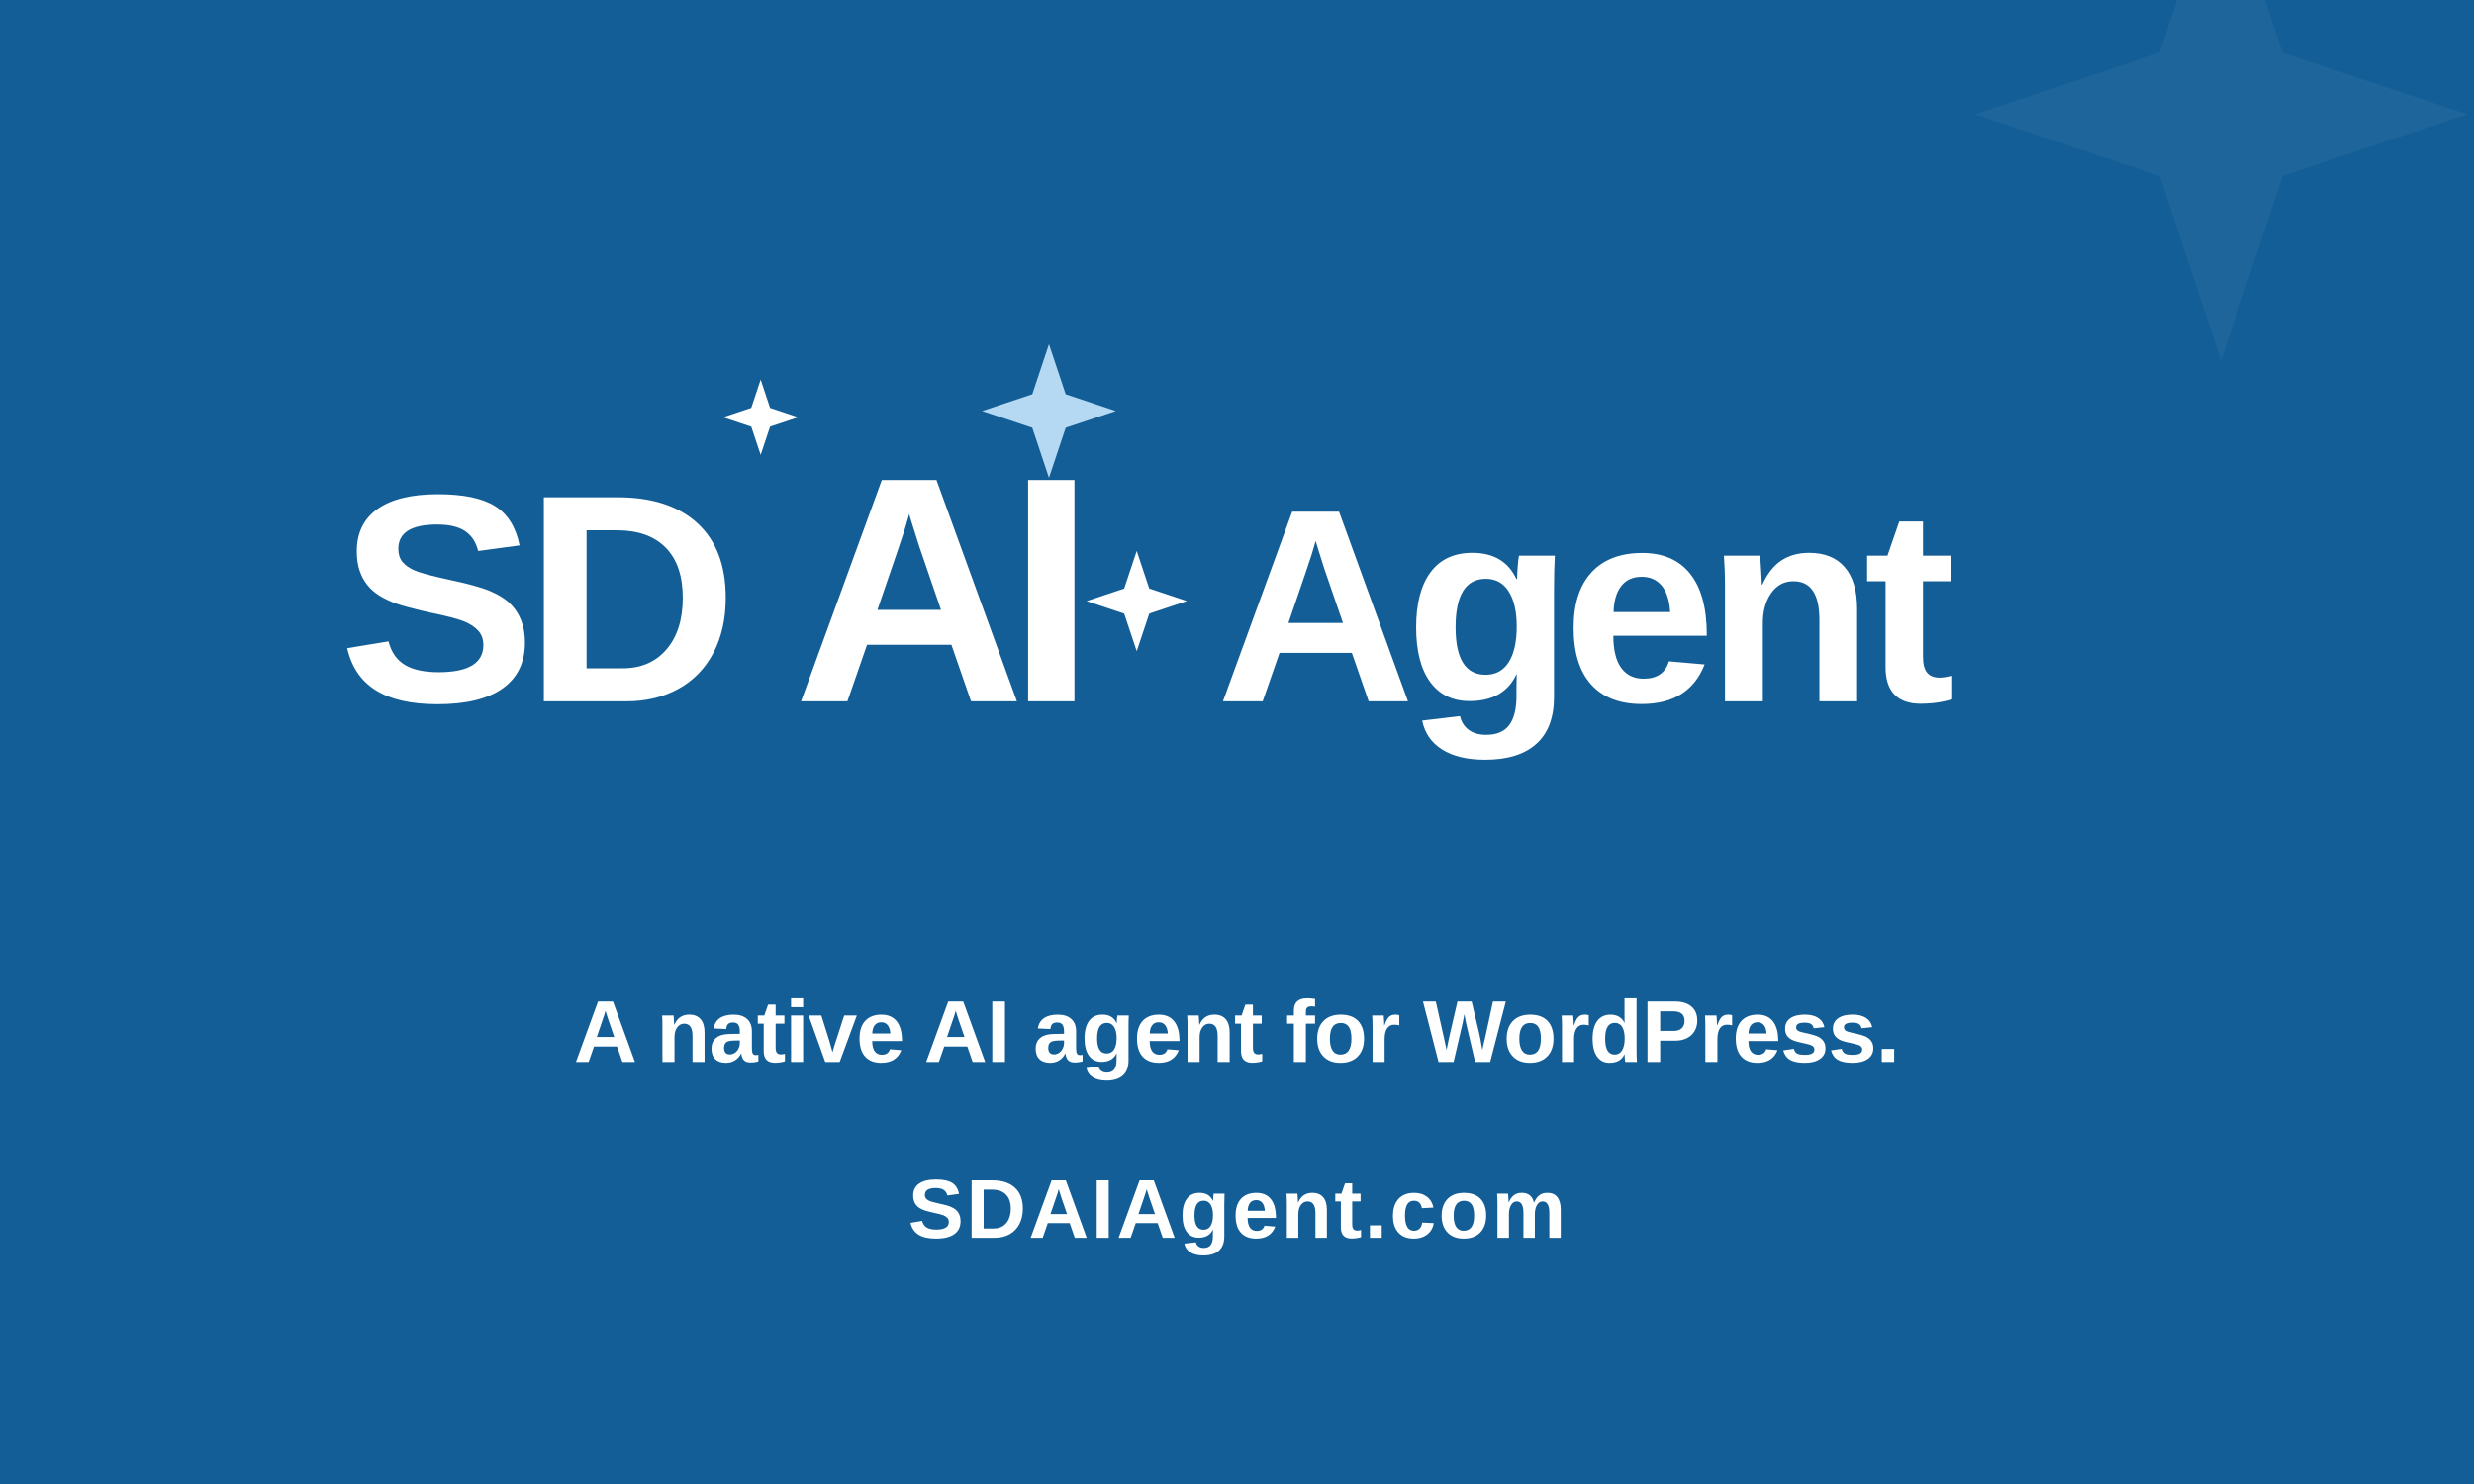
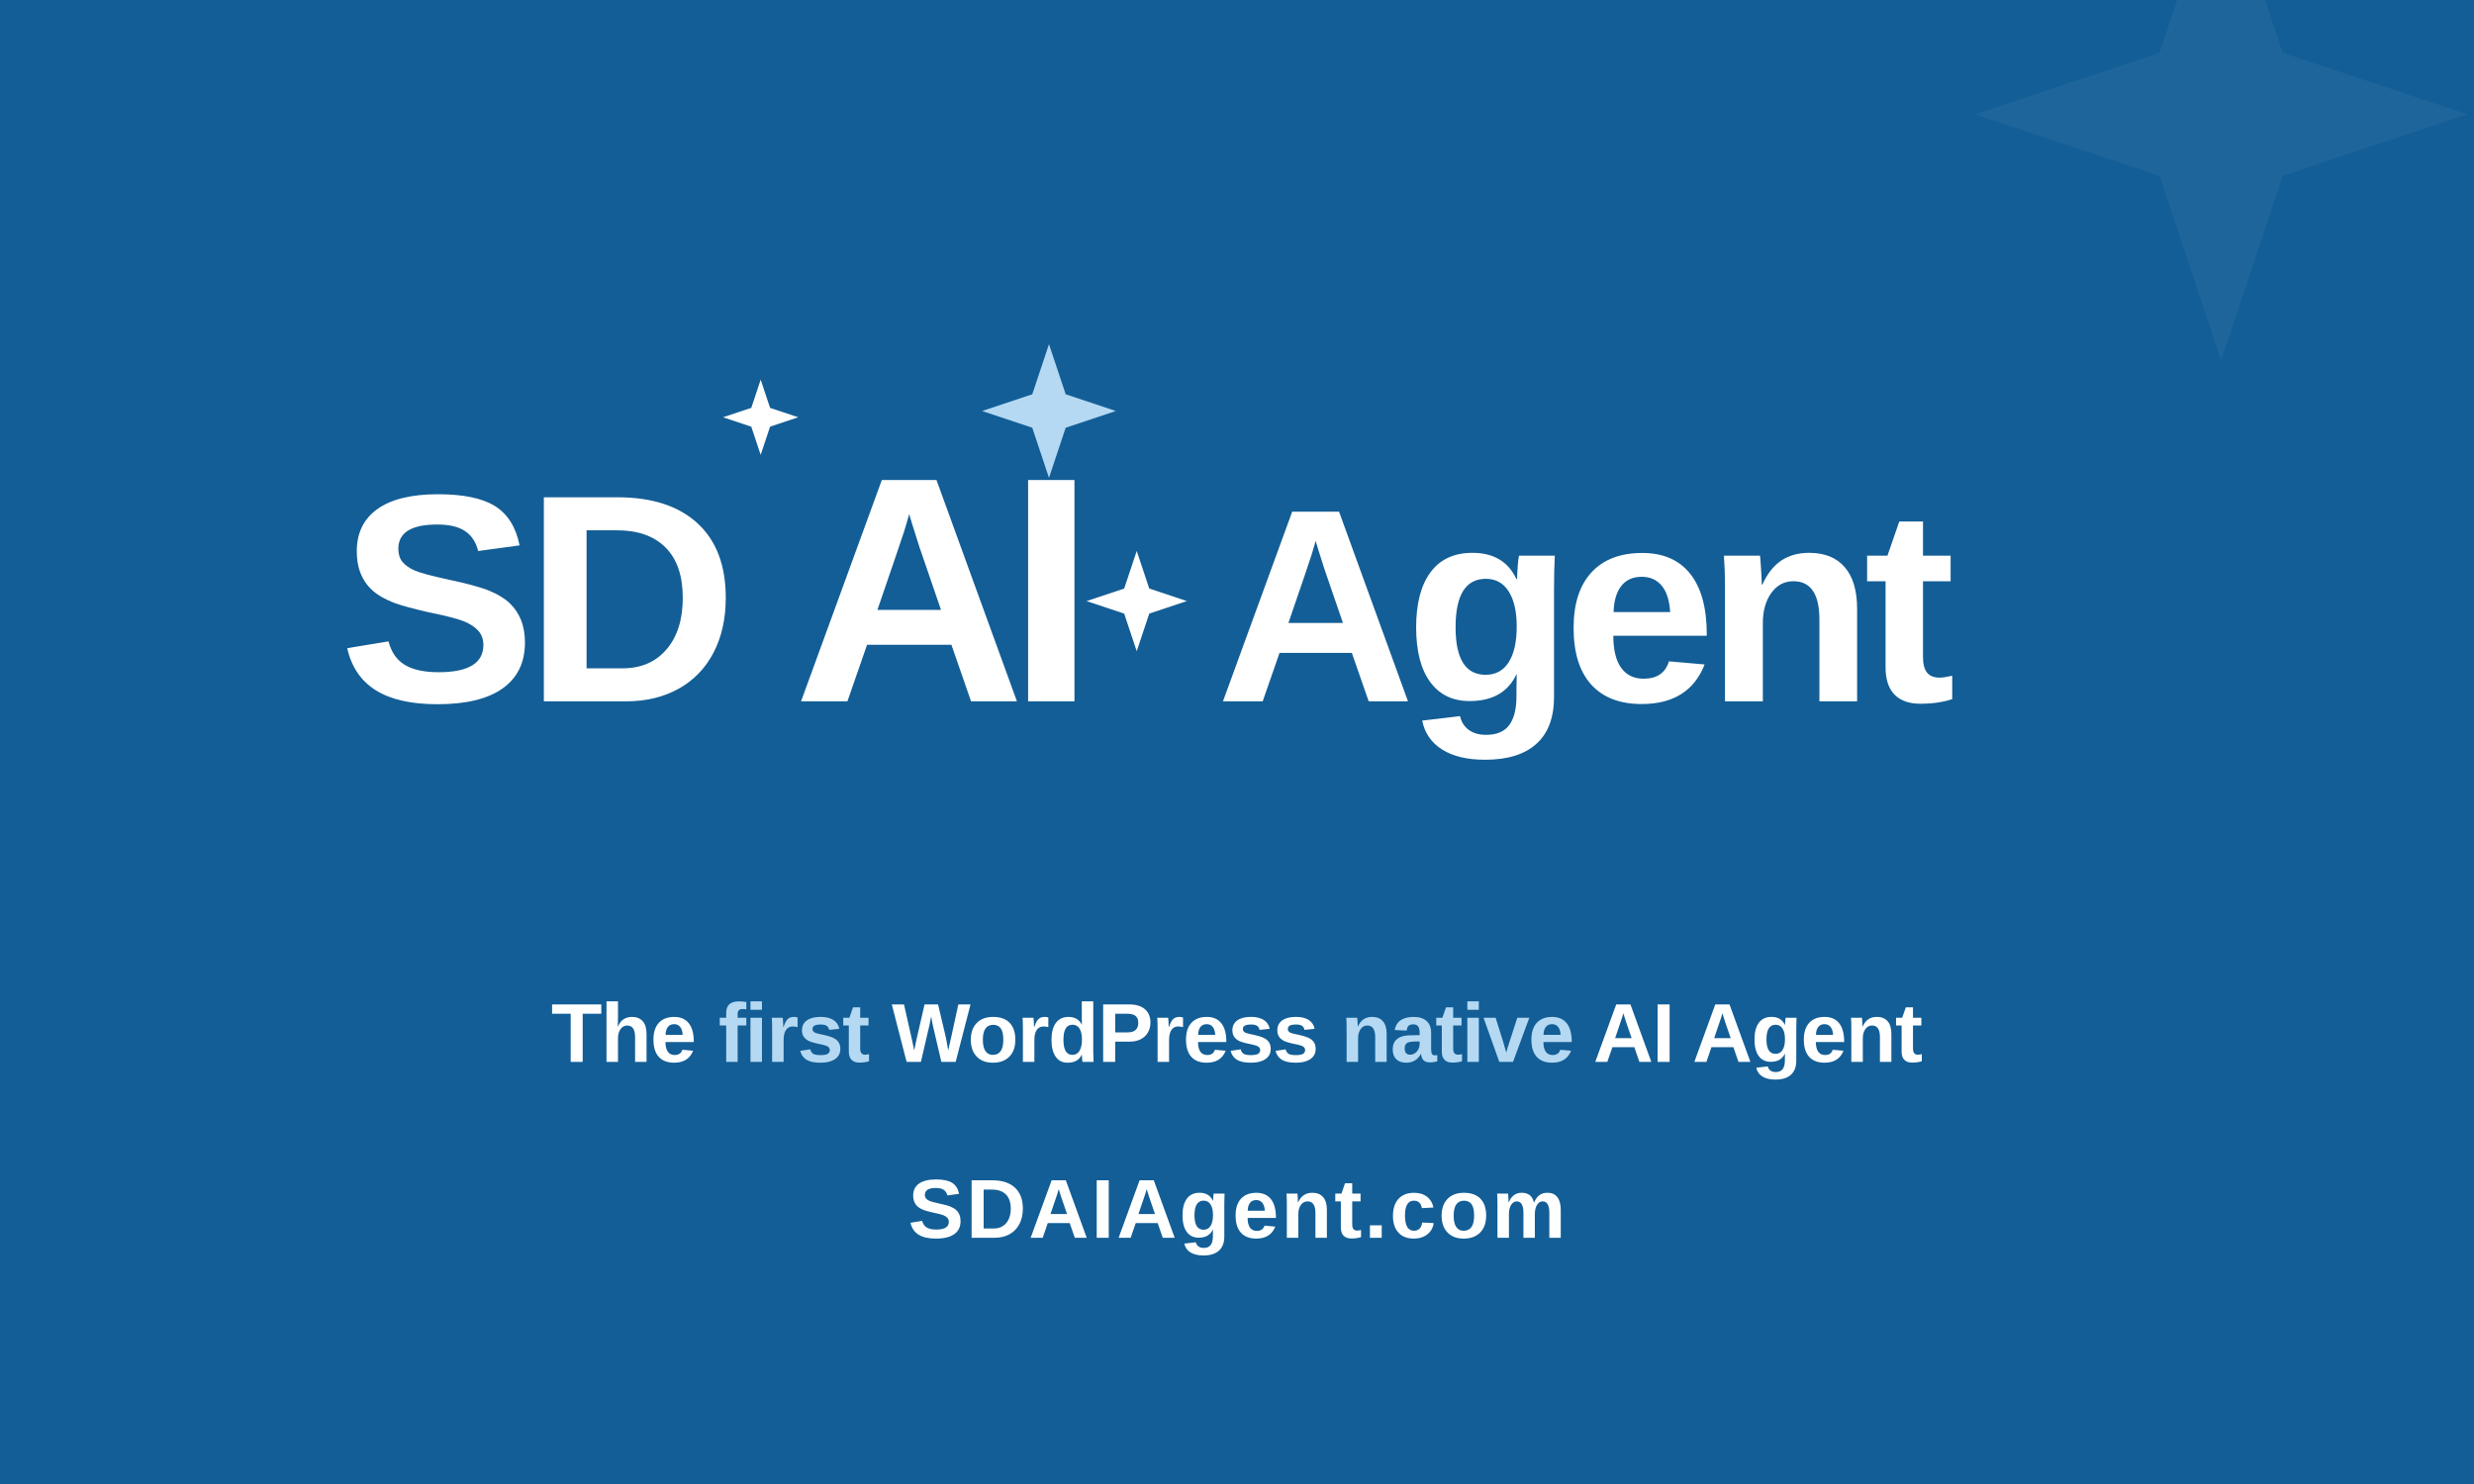
<svg xmlns="http://www.w3.org/2000/svg" width="3.75in" height="2.25in" viewBox="0 0 1125 675" role="img" aria-labelledby="title desc">
  <style>@page { size: 3.75in 2.25in; margin: 0; }</style>
  <rect width="1125" height="675" fill="#135e96" />
  <path fill="#ffffff" fill-opacity=".045" d="M1010-60l28 84 84 28-84 28-28 84-28-84-84-28 84-28z" />
  <g transform="translate(135 148) scale(.95)">
    <text x="20" y="180" fill="#ffffff" font-family="-apple-system, BlinkMacSystemFont, 'Segoe UI', Arial, sans-serif" font-size="142" font-weight="800" letter-spacing="-6">SD</text>
    <text x="310" y="180" fill="#ffffff" font-family="-apple-system, BlinkMacSystemFont, 'Segoe UI', Arial, sans-serif" font-size="154" font-weight="800" letter-spacing="-9" text-anchor="middle">AI</text>
    <path fill="#b5d9f3" d="M360 9l8 24 24 8-24 8-8 24-8-24-24-8 24-8z" />
    <path fill="#ffffff" d="M222 26l4.5 13.5L240 44l-13.5 4.5L222 62l-4.5-13.5L204 44l13.5-4.5z" />
    <path fill="#ffffff" d="M402 108l6 18 18 6-18 6-6 18-6-18-18-6 18-6z" />
    <text x="440" y="180" fill="#ffffff" font-family="-apple-system, BlinkMacSystemFont, 'Segoe UI', Arial, sans-serif" font-size="132" font-weight="700" letter-spacing="-5">Agent</text>
  </g>
-   <text x="562.5" y="483" fill="#ffffff" font-family="-apple-system, BlinkMacSystemFont, 'Segoe UI', Arial, sans-serif" font-size="40" font-weight="600" letter-spacing="-.5" text-anchor="middle">A native AI agent for WordPress.</text>
+   <text x="562.5" y="483" fill="#ffffff" font-family="-apple-system, BlinkMacSystemFont, 'Segoe UI', Arial, sans-serif" font-size="38" font-weight="600" letter-spacing="-.7" text-anchor="middle">The <tspan fill="#b5d9f3" font-weight="800">first</tspan> WordPress <tspan fill="#b5d9f3" font-weight="800">native</tspan> AI Agent</text>
  <text x="562.5" y="563" fill="#ffffff" font-family="-apple-system, BlinkMacSystemFont, 'Segoe UI', Arial, sans-serif" font-size="38" font-weight="800" letter-spacing="1" text-anchor="middle">SDAIAgent.com</text>
</svg>
